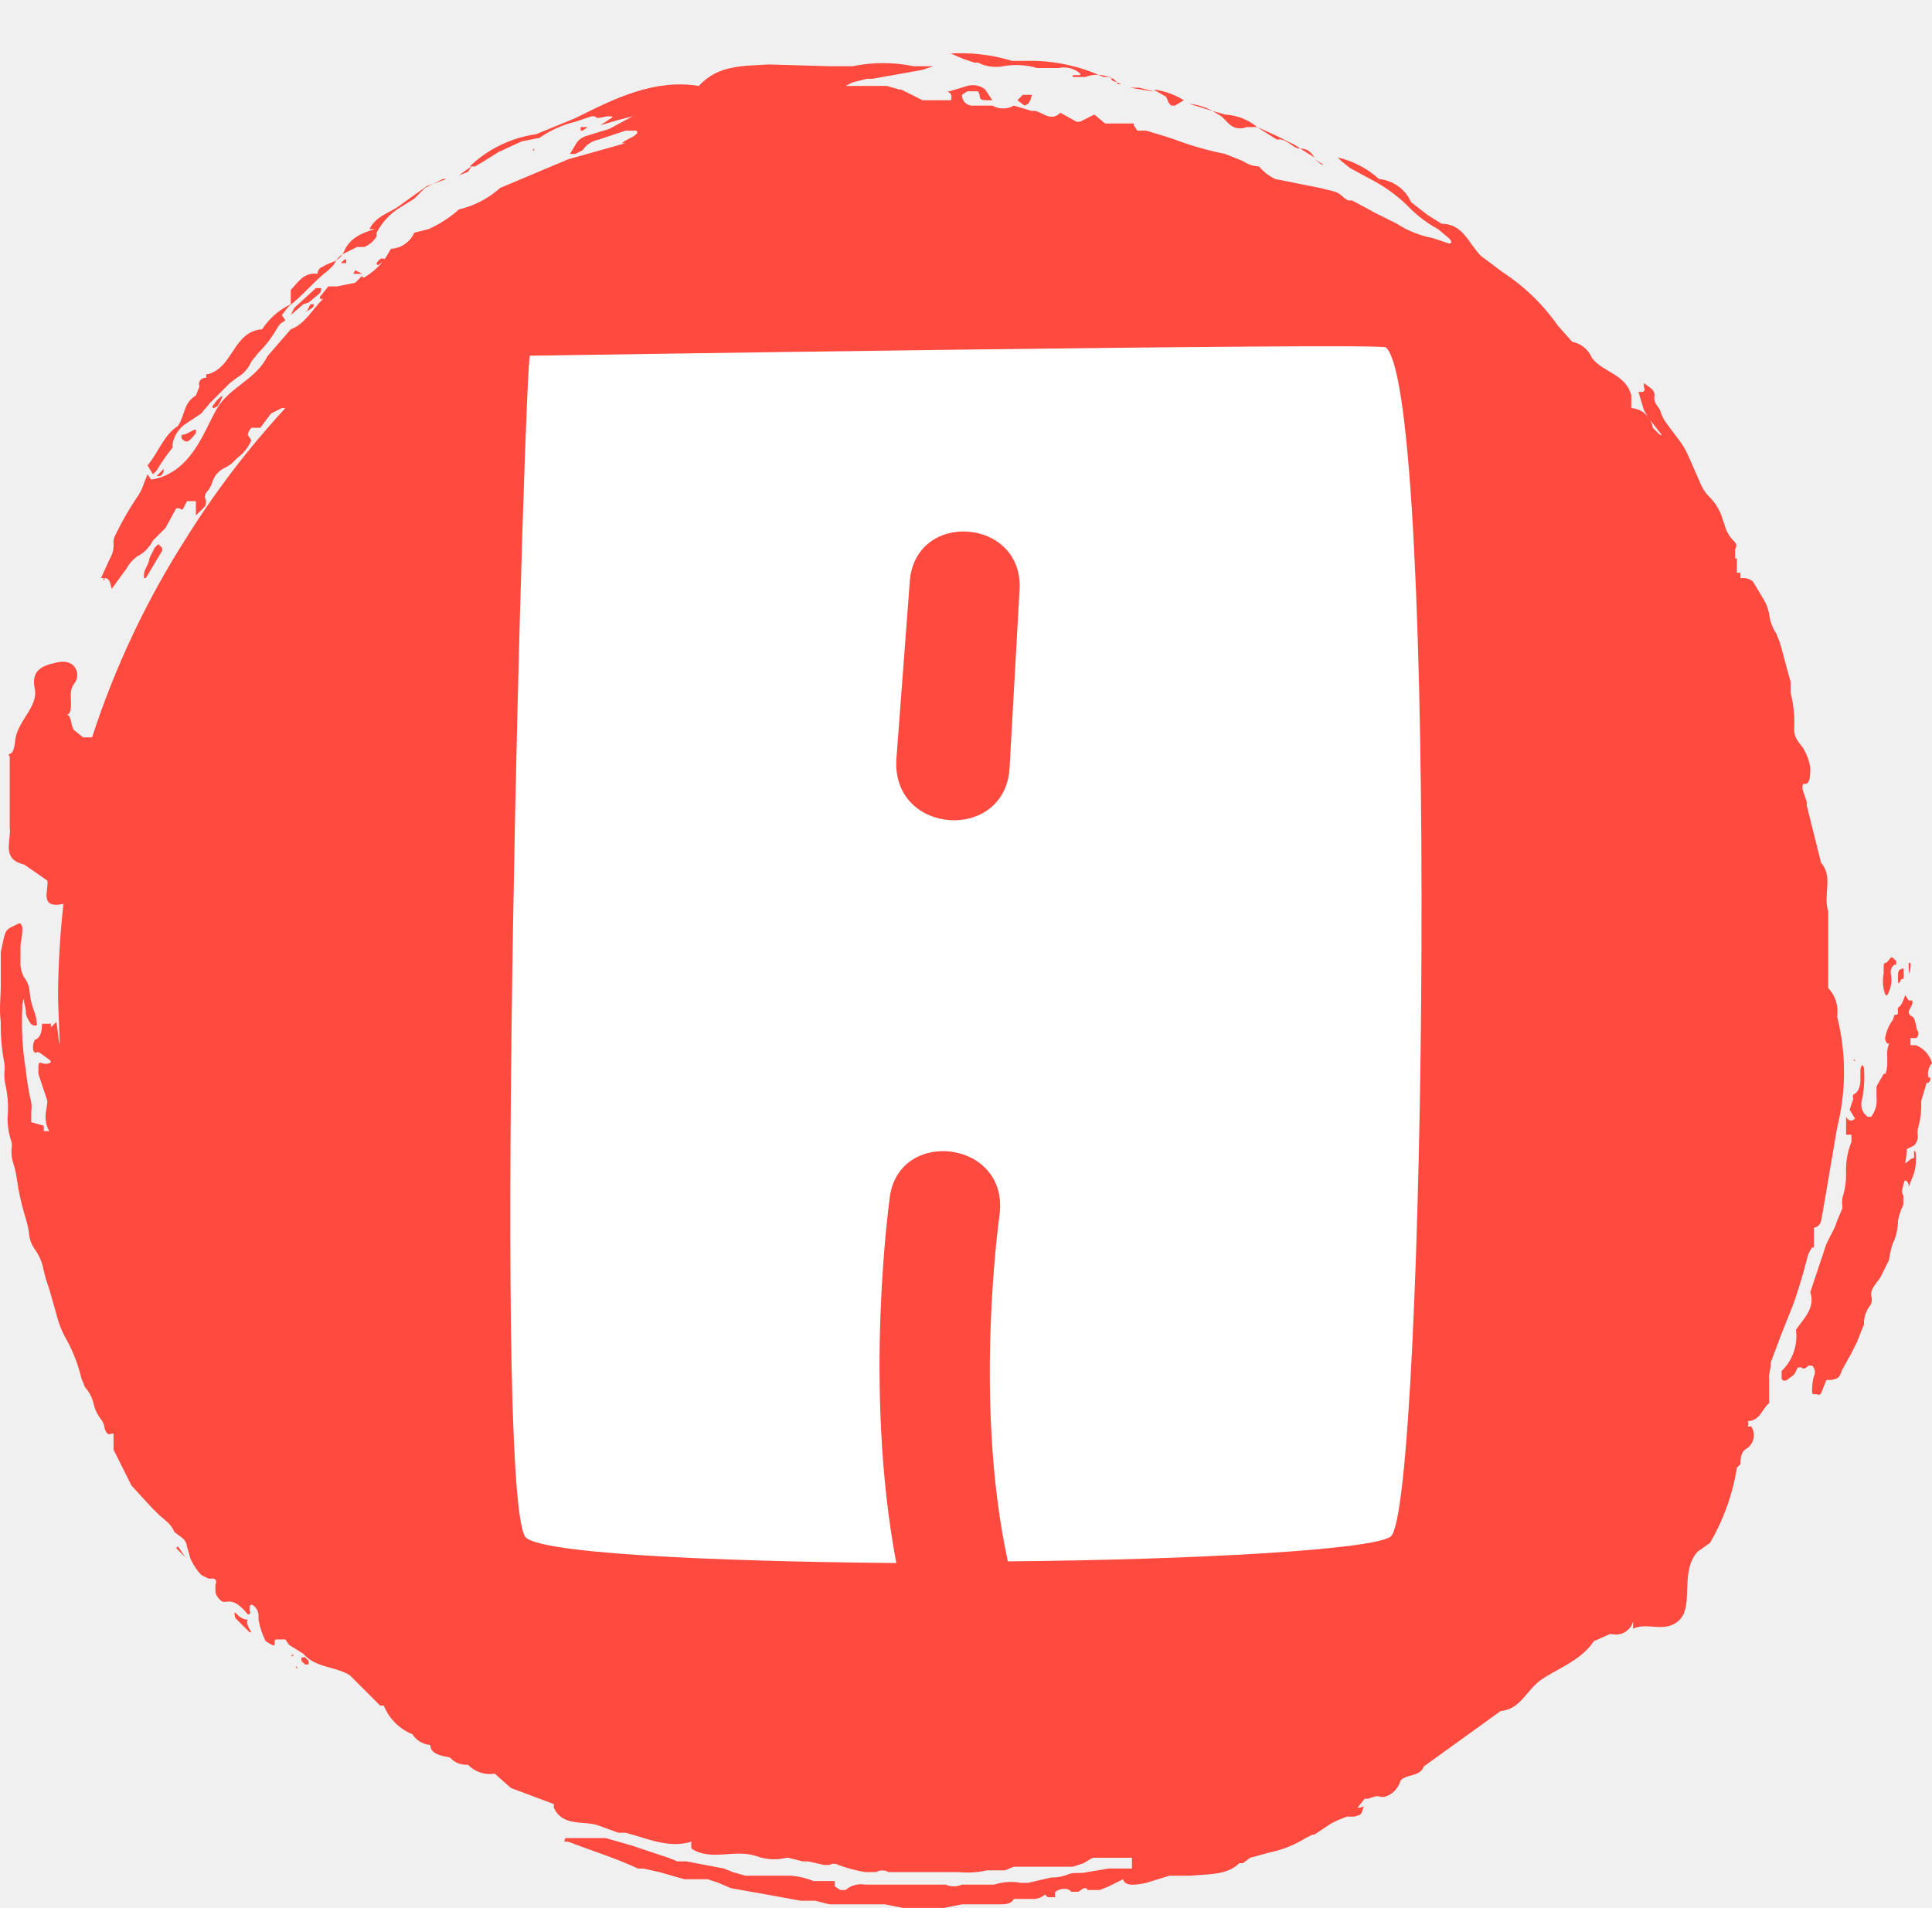
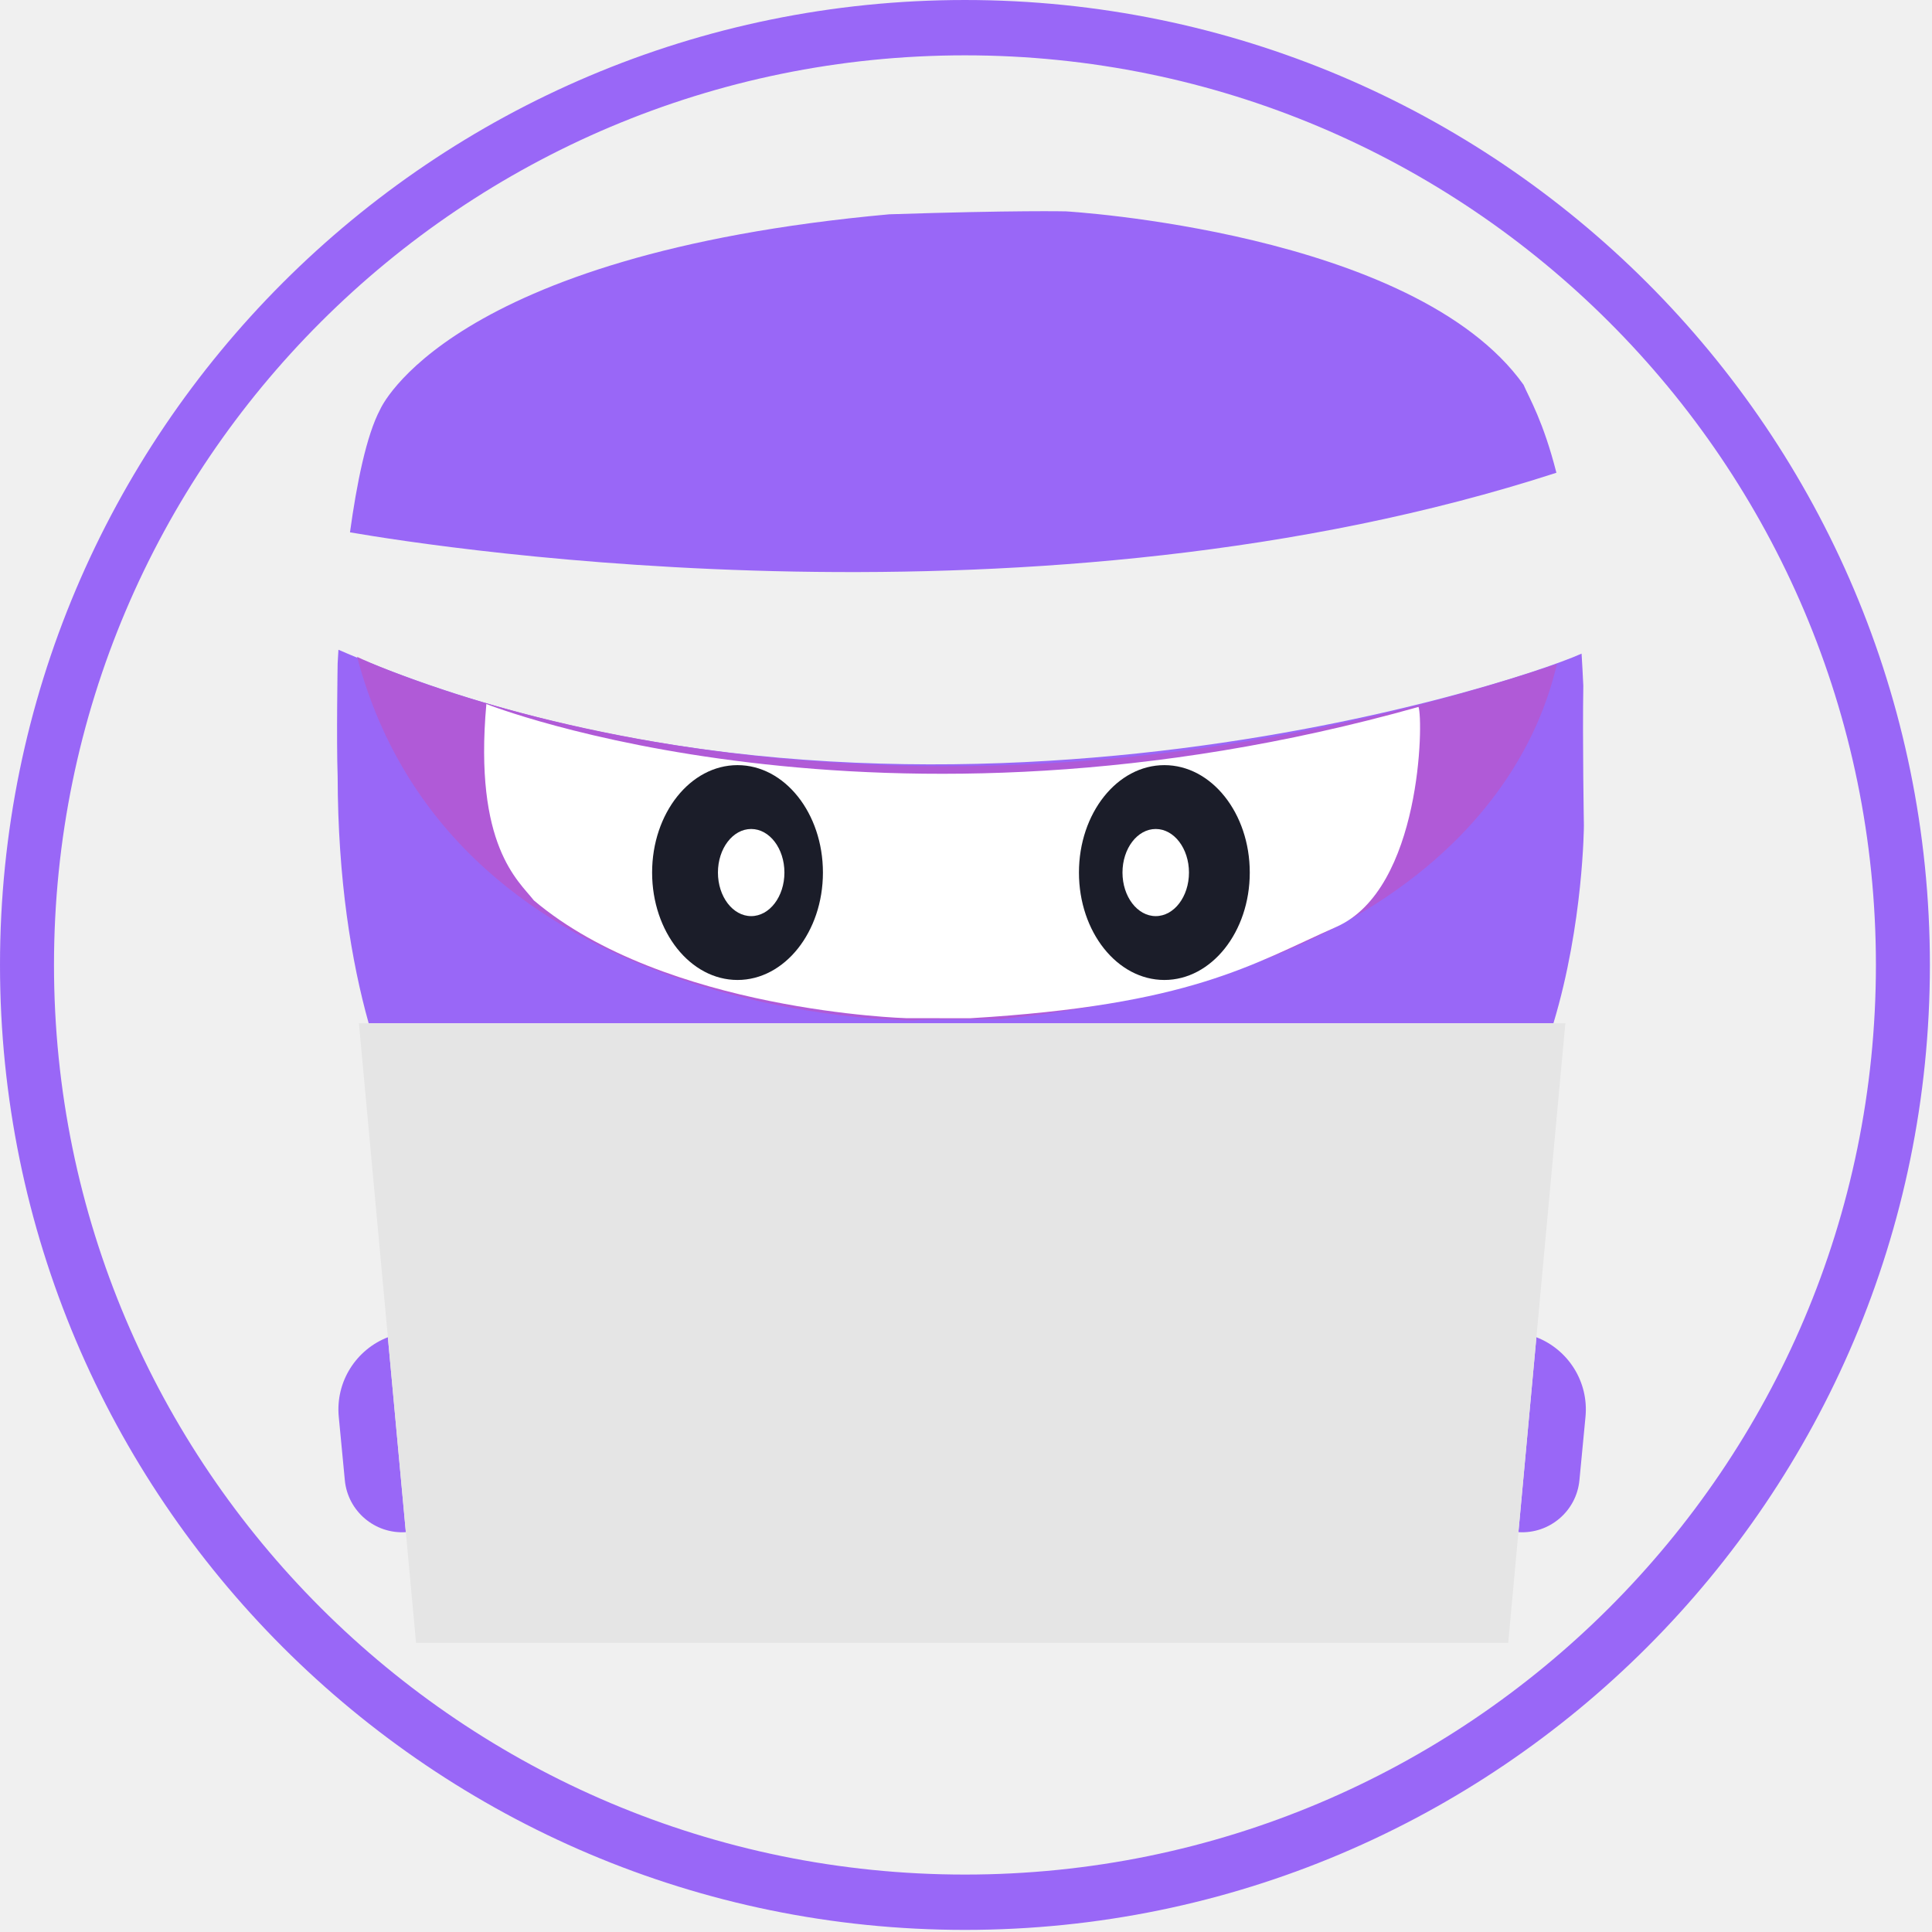
- <svg xmlns="http://www.w3.org/2000/svg" width="308.761" height="304.916" viewBox="0 0 106.008 104.687" class="css-1j8o68f" version="1.1" id="svg23">
-   <defs id="SvgjsDefs2684" />
-   <g id="SvgjsG2685" featurekey="rootContainer" transform="matrix(0.9820593,0,0,0.9820593,-0.05456052,0)" fill="#ff4a3f">
-     <g id="g17">
-       <path d="M19.8 15.3h.5l-.4-.2zm.5.1zm.8-.7c0 .1 0 .1.1.1l.4-.3c-.2-.1-.3-.1-.5.2zm.4-.2zm-4.1 2.3zm-.2.6l.3-.2c.1-.1.1-.2.1-.2h-.2l-.2.4c-.1-.1-.1 0 0 0zm2.2-2.9h-.1l-.2.2h.3zm-2.1 2.4l.6-.5c.1-.1.1-.2.1-.3h-.3l-1.2 1.1-.2.4.7-.6zm-1.1.8z" id="path3" />
-       <path d="M9.7 25v-.2a1.7 1.7 0 0 1 .7-1.1l.9-.6.5-.6.7-.7.4-.4.4-.3a1.9 1.9 0 0 0 .8-.9l.4-.5a5.9 5.9 0 0 0 1-1.3l.2-.3.3-.2-.2-.3.4-.5c.8-.6 1.4-1.4 2.2-2l.3-.3a1.4 1.4 0 0 1 .5-.6l.8-.4h.4a1.4 1.4 0 0 0 .7-.6V13a3.5 3.5 0 0 1 1.3-1.4l.8-.5.2-.2.4-.4 1-.5h.2l-1.1.4-1.4 1c-.6.5-1.4.6-1.8 1.4h.3c-.7.2-1.4.5-1.7 1.2s-.8.6-1.2.9a.4.4 0 0 0-.3.4c-.8-.1-1.1.5-1.5.9v.8a3.9 3.9 0 0 0-1.6 1.4c-1.6.1-1.6 2.1-3 2.5h-.1a.2.2 0 0 0 0 .2c-.3 0-.5.2-.4.5l-.2.5c-.7.4-.6 1.1-1 1.7-.8.5-1.1 1.5-1.7 2.2l.3.5.2-.2a11.6 11.6 0 0 1 .9-1.3zM53.9 3.3l.6.2h.2a2.2 2.2 0 0 0 1.4.2 4.1 4.1 0 0 1 1.9.1h1.2a1.4 1.4 0 0 1 1.2.3.1.1 0 0 1 0 .1H60a.1.1 0 0 0 0 .1h.7a1.8 1.8 0 0 1 1.3 0c.2 0 .1.1.2.2l.5.2h-.2c-.2-.4-.5-.4-.8-.4a9.7 9.7 0 0 0-4.3-.9h-.8A9.8 9.8 0 0 0 53 3h.2zm7.3 3.1zM50.3 4.7zm10.9 1.7h.2-.2zM19 14.7zm32.1-10zm17.6 2.2a.9.9 0 0 0 1 .2h.6a3.1 3.1 0 0 0-1.8-.7l-.7-.2.5.3zm-3.4-1.3c0 .1.1.2.2.3h.2l.5-.3a4.2 4.2 0 0 0-1.7-.6l.7.4zm7.4 2.7l.8.5c-.2-.3-.4-.5-.8-.5z" id="path5" />
-       <path d="M99 76.1l.6-1.6.6-1.5c.2-.5.6-1.8.8-2.6a1.7 1.7 0 0 1 .3-.7h.1v-1.1c.5-.1.4-.6.5-.9l.8-4.7a12.7 12.7 0 0 0 0-6.2 1.9 1.9 0 0 0-.5-1.6v-4.3c-.3-.9.3-1.9-.4-2.7L101 45a.4.4 0 0 0 0-.2l-.2-.6a.5.5 0 0 1 0-.4h.1c.3 0 .3-.5.3-.9a3 3 0 0 0-.4-1.1l-.3-.4a1.1 1.1 0 0 1-.2-.7 6.7 6.7 0 0 0-.2-2v-.6c-.2-.7-.4-1.5-.6-2.2l-.2-.5a2.5 2.5 0 0 1-.4-1.1 2.5 2.5 0 0 0-.3-.8l-.6-1a.8.8 0 0 0-.6-.2h-.1V32h-.2v-.8H97V31a.4.4 0 0 0 0-.1v-.2c.1-.2.1-.3-.1-.5a1.8 1.8 0 0 1-.4-.6l-.2-.6a2.9 2.9 0 0 0-.7-1.2 2.2 2.2 0 0 1-.5-.7l-.7-1.6a4.3 4.3 0 0 0-.6-1l-.6-.8a2.4 2.4 0 0 1-.4-.8l-.2-.3a.6.6 0 0 1-.1-.5.5.5 0 0 0-.2-.4l-.4-.3v.2c.1.2 0 .3-.1.3h-.2l.3 1 .3.5.7.9h-.1l-.2-.2-.2-.2a1.3 1.3 0 0 0-1.2-1.1v-.7c-.3-1.2-1.6-1.3-2.2-2.1a1.5 1.5 0 0 0-1.1-.9l-.8-.9a11.3 11.3 0 0 0-3.1-3l-.8-.6-.4-.3c-.7-.7-1-1.8-2.2-1.8l-.8-.5-.9-.7a2.2 2.2 0 0 0-1.8-1.3 5.1 5.1 0 0 0-2.3-1.2l.2.2.5.4 1.3.7a8.5 8.5 0 0 1 2.1 1.6 6.8 6.8 0 0 0 1.5 1.1l.6.5c.1.1.2.2.1.3H81l-.9-.3a5.6 5.6 0 0 1-2-.8l-1.2-.6-1.3-.7h-.2c-.3-.1-.4-.4-.8-.5l-.8-.2-2.5-.5a2.6 2.6 0 0 1-.9-.7 1.7 1.7 0 0 1-.9-.3l-1-.4a18.1 18.1 0 0 1-2.8-.8l-.6-.2-1-.3h-.5l-.2-.3v-.1h-1.6l-.6-.5-.4.2-.4.2h-.2l-.9-.5c-.6.6-1.1-.2-1.6-.1l-1-.3a1.2 1.2 0 0 1-1.2 0h-1.2a.6.6 0 0 1-.5-.6l.3-.2h.6a.7.7 0 0 1 .1.3c0 .2.2.2.5.2h.2l-.4-.6a1.1 1.1 0 0 0-1-.2l-1 .3H53c.3.2.2.3.2.5h-1.6l-.4-.2-.8-.4h-.1l-.7-.2h-2.3l.4-.2.8-.2h.3l1.7-.3 1.1-.2.6-.2h-1.1a8.4 8.4 0 0 0-3.4 0h-1.3L43 3.6c-1.4.1-2.8 0-3.9 1.2-2.5-.4-4.7.7-6.9 1.8l-2.2.9a6.7 6.7 0 0 0-3.7 1.8h.3l.5-.3.8-.5 1.3-.6 1-.2a6 6 0 0 1 2-.9l.9-.3h.2c.1.2.5 0 .7 0h.2c.1 0 .1.1 0 .1l-.6.4 1-.3.8-.2-1.3.7-1.3.4a1 1 0 0 0-.6.5l-.3.5h.3l.4-.2a1.4 1.4 0 0 1 .9-.6l1.5-.5h.5a.1.1 0 0 1 .1.2c-.2.2-.6.3-.8.5h.2l-3.2.9-3.8 1.6a5.2 5.2 0 0 1-2.3 1.2 6.6 6.6 0 0 1-1.7 1.1l-.8.2a1.5 1.5 0 0 1-1.3.9l-.3.5a3.7 3.7 0 0 1-1.2 1.1h-.1v-.1l-.2.2-.2.2-1 .2h-.5l-.4.5c-.1.1-.1.2 0 .2h.1c-.6.6-1 1.4-1.8 1.7L15 19.9c-.6 1.2-1.8 1.6-2.6 2.6s-1.4 3.9-3.9 4.3l-.2-.3-.2.5a2.7 2.7 0 0 1-.4.8 16.9 16.9 0 0 0-1.2 2.1.8.8 0 0 0-.1.5 1.4 1.4 0 0 1-.2.8l-.5 1.1h.2c.3 0 .3.3.4.6l.8-1.1a2.2 2.2 0 0 1 .6-.7 2 2 0 0 0 .9-.9l.3-.3.4-.4.6-1.1h.2c.1.1.1.1.2 0l.2-.4h.5v.8l.5-.5a.5.5 0 0 0 0-.5.4.4 0 0 1 .1-.3 1.5 1.5 0 0 0 .3-.5 1.3 1.3 0 0 1 .8-.9l.3-.2.3-.3a2.4 2.4 0 0 0 .8-1l-.2-.3c0-.1.1-.3.2-.4h.5l.6-.8.6-.3h.2a48.8 48.8 0 0 0-5.5 7.2h-.1.1a48.4 48.4 0 0 0-5.3 11.2h-.5l-.5-.4c-.2-.2-.1-.7-.4-.9h.1c.3-.5-.1-1.2.3-1.7s.1-1.4-.9-1.2-1.5.5-1.3 1.5-1 1.8-1.1 2.9-.5.5-.3.9v3.9c.1.8-.5 1.8.8 2.1l1.3.9c.1.5-.5 1.6.9 1.3a49.2 49.2 0 0 0-.3 5c0 1.1.1 2.2.1 3.3v-.4c-.1-.4-.1-.8-.2-1.3l-.3.3v-.2h-.5c0 .5-.1.8-.4.9a.9.9 0 0 0-.1.5c0 .1.1.3.2.2s.4.2.7.4-.2.3-.4.2-.2.1-.2.3v.3l.5 1.5c0 .3-.1.6-.1.9a1.7 1.7 0 0 0 .2.8h-.3v-.3l-.7-.2v-.6a1.5 1.5 0 0 0 0-.5 14.6 14.6 0 0 1-.3-1.8 16.6 16.6 0 0 1-.2-3.5.9.9 0 0 1 .1-.5v.2a2.9 2.9 0 0 1 .1.5.8.8 0 0 0 .1.4c.1.2.2.4.4.4s.1-.1.1-.2a2.1 2.1 0 0 0-.1-.5 4.2 4.2 0 0 1-.3-1.3 1.5 1.5 0 0 0-.3-.7 1.6 1.6 0 0 1-.2-.9v-.8c0-.3.1-.6.1-.9a.5.5 0 0 0-.1-.4h-.1c-.8.4-.7.2-1 1.6V55c0 .7-.1 1.4 0 2.1a10.8 10.8 0 0 0 .2 2.3 1.8 1.8 0 0 1 0 .5 3.1 3.1 0 0 0 .1.9 5.9 5.9 0 0 1 .1 1.3 3.9 3.9 0 0 0 .2 1.7 1.2 1.2 0 0 1 0 .4 2.1 2.1 0 0 0 .1.8 4.9 4.9 0 0 1 .2.9 14 14 0 0 0 .5 2.2 5 5 0 0 1 .2 1 1.7 1.7 0 0 0 .3.7 2.9 2.9 0 0 1 .5 1.2 8.5 8.5 0 0 0 .3 1l.4 1.4a5.4 5.4 0 0 0 .6 1.5 8.5 8.5 0 0 1 .8 2.1l.2.5a2.1 2.1 0 0 1 .5 1 2.1 2.1 0 0 0 .4.8 1 1 0 0 1 .2.5c.1.3.2.4.4.3h.1v.9l.5 1 .5 1 1.1 1.2.4.4c.3.3.7.5.9 1l.4.3a.7.7 0 0 1 .3.5l.2.7a3.3 3.3 0 0 0 .6.9l.4.2h.3a.2.2 0 0 1 .1.3 2.5 2.5 0 0 0 0 .5.9.9 0 0 0 .4.5h.2c.4-.1.8.2 1.2.7h.1c0-.1.1-.1 0-.2v-.2c0-.1.1-.2.2-.1a.7.7 0 0 1 .3.6v.2a4.3 4.3 0 0 0 .4 1.2c.5.3.5.3.5.1s0-.2.2-.2h.4l.2.3.8.5c.7.8 1.8.7 2.6 1.2l1.7 1.7h.2a2.9 2.9 0 0 0 1.6 1.6 1.3 1.3 0 0 0 1 .6c0 .5.6.6 1.1.7a1.2 1.2 0 0 0 .8.4h.2a1.7 1.7 0 0 0 1.5.5l.9.8 2.4.9v.2c.5 1.1 1.7.7 2.5 1l1.1.4h.4c1.2.3 2.4.9 3.7.5a.7.7 0 0 0 0 .4c1.1.7 2.4 0 3.6.4a2.9 2.9 0 0 0 1.7.1h.1l.8.2h.3l.9.2h.3a.5.5 0 0 1 .5 0 7.9 7.9 0 0 0 1.5.4h.6a.7.7 0 0 1 .7 0h3.9a5 5 0 0 0 1.6-.1h1l.5-.2H60l.6-.2.5-.3h2.2v.6H62l-1.2.2c-.4.1-.7 0-1 .1a2.4 2.4 0 0 1-1 .2l-1.3.3h-.4a3.1 3.1 0 0 0-1.5.1h-1.8a1.1 1.1 0 0 1-.9 0h-4.5a1.3 1.3 0 0 0-1.1.3H47l-.3-.2v-.3h-1.2a4.1 4.1 0 0 0-1.3-.3h-2.5l-.7-.2-.5-.2-2.1-.4h-.5l-.5-.2-2.1-.7-1.4-.4h-2.2c-.1 0-.1.1-.1.2h.2c1.3.5 2.6.9 3.9 1.5h.3l.9.2 1.4.4h1.3l.6.2.7.3 1.7.3 1.1.2 1.1.2h.8l.8.2h3.1l1 .2h2.3l1-.2H56c.4 0 .6-.1.7-.3h1a1 1 0 0 0 .8-.3c-.1.1 0 .1.1.2h.4v-.2c0-.1 0-.1.2-.2s.6-.1.7.1h.4l.3-.2c.2 0 .2 0 .2.1h.7l.5-.2.8-.4c.1.3.4.4 1.3.2l1.3-.4h1.2c.9-.1 2 0 2.7-.7h.2l.4-.3 1.1-.3a6.1 6.1 0 0 0 2-.8l.4-.2h.1l.9-.6.4-.2.5-.2h.4c.4-.1.4-.1.5-.4s0-.1-.2-.1h-.1l.4-.5h.2c.3-.1.5-.2.7-.1h.2a1.3 1.3 0 0 0 .9-.9c.3-.4 1.1-.2 1.3-.8l4.3-3.1c1.1-.1 1.4-1.1 2.2-1.7s2.3-1.1 3-2.2l.9-.4h.1a1 1 0 0 0 1.2-.7v.4c.8-.4 1.8.3 2.6-.5s0-2.7 1-3.8l.7-.5a12.1 12.1 0 0 0 1.5-4.2l.2-.2c0-.3 0-.7.4-.9a.9.9 0 0 0 .2-1.2h-.2a.3.3 0 0 0 0-.3c.7 0 .8-.7 1.2-1V77a.5.5 0 0 1 0-.2 3.8 3.8 0 0 0 .1-.7zM5.9 32.2z" id="path7" />
-       <path d="M26.4 9.3l-.3.2-.4.3.5-.2zm6.1-2h.1l.3-.2h-.4zm-2.6 1l-.1.1h.1v-.1zm-1.5 1.4zm1.3-.2zm-6.3 3.1zM9.2 26.2l-.4.4H9a.4.4 0 0 0 .2-.4zm3-3.5a2.1 2.1 0 0 0 .3-.6 1.5 1.5 0 0 0-.5.5c-.1.1-.1.2 0 .2zM11 24.2V24c-.2 0-.5.3-.8.3v.2c.3.3.4.2.8-.3zm3 66.2zM73.9 9.2h.1l-.5-.3zm-2.5-1.4c.5-.1.8.4 1.2.5h.1l-.3-.2-1-.5-1.1-.5.3.2zM52.8 3.1zm11.7 2h-.1l-1.2-.2h.5zm2 .7l1.3.4a3.3 3.3 0 0 0-1.3-.4zm-9 0a1 1 0 0 0 .2-.5h-.5l-.3.3.4.3zm9 1.6zM49.9 4.2zm2.9.7zM48.5 4zm13.8 2.1a.5.5 0 0 0 0 .1zm44.8 52.3h-.3V58h.3c.1 0 .2-.3.1-.4s-.1-.7-.3-.8a.3.3 0 0 1-.2-.3l.2-.4a.4.4 0 0 0 0-.2h-.2l-.2-.3c-.1.3-.2.6-.4.7a.5.5 0 0 0 0 .2c0 .1 0 .2-.1.2h-.1a1.1 1.1 0 0 1-.1.3 2.3 2.3 0 0 0-.4.9.4.4 0 0 0 .1.4h.1a1.7 1.7 0 0 0-.1.8v.4a1.8 1.8 0 0 1-.1.5h-.1l-.4.7v.6a1.5 1.5 0 0 1-.3 1.1h-.2l-.2-.2a.9.9 0 0 1-.1-.8 6.5 6.5 0 0 0 .1-1.7c0-.1-.1-.2-.1-.2a.5.5 0 0 0-.1.3v.6c0 .2-.1.6-.3.7s-.1.2-.1.3l-.2.6.3.5c-.2.2-.4.1-.5-.1v1h.3v.4a4.2 4.2 0 0 0-.3 1.4 3.3 3.3 0 0 0 0 .4 4 4 0 0 1-.2 1.3 2 2 0 0 0 0 .6l-.3.7a3.2 3.2 0 0 1-.3.7l-.3.6-.9 2.7c.3.9-.4 1.5-.8 2.1a2.7 2.7 0 0 1-.8 2.3v.4c0 .1.1.2.3.1l.4-.3.2-.4h.2c.1.1.2.1.4-.1h.2a.5.5 0 0 1 .1.6 2.9 2.9 0 0 0-.1.8c0 .1 0 .2.1.2h.2c.1.1.2 0 .3-.3l.2-.5h.3c.4-.1.4-.1.6-.6l.5-.9.3-.6.4-1a1.6 1.6 0 0 1 .3-1 .6.6 0 0 0 .1-.6c0-.2 0-.3.2-.6l.3-.4.5-1a4.7 4.7 0 0 1 .2-.9 3 3 0 0 0 .3-1.3 3.8 3.8 0 0 1 .3-.9v-.5c-.1-.2-.1-.2 0-.6s.1-.2.2-.2a.4.4 0 0 1 .1.3l.2-.5a2.3 2.3 0 0 0 .2-.9v-.3c0-.1 0-.3-.1-.3v.4c-.2 0-.3.2-.5.3a6.4 6.4 0 0 0 .1-.8l.4-.2a.7.7 0 0 0 .2-.6 1.4 1.4 0 0 1 0-.3 4.8 4.8 0 0 0 .2-1.4v-.2l.3-1h.1a.3.3 0 0 0 .1-.3h-.1a.9.9 0 0 1 .2-.8 1.5 1.5 0 0 0-.9-1zm-1.2 7.8zm-.2-9.9zm0 0zM9.1 30.8a.3.3 0 0 0 0-.2l-.2-.2-.2.2-.3.6c0 .3-.3.6-.3.9v.2h.1zm96.3 24.8h.1a1.7 1.7 0 0 0 .2-1.2.5.5 0 0 1 .2-.5h.1v-.2l-.2-.2h-.1c-.1.1-.2.3-.3.3s-.1.1-.1.3v.3a2.2 2.2 0 0 0 .1 1.2zM13.2 90.1c-.1 0 0 .2 0 .3l.8.8h.1c-.2-.3-.3-.6-.2-.7a.9.9 0 0 1-.5-.2zm.8.3zm92.3-35.7h.1a2 2 0 0 0 0-.6c-.3.1-.3.1-.3.6s.1.1.2 0z" id="path9" />
-       <path d="M106.7 62a.6.6 0 0 0 .1-.5c0-.1-.1-.2-.1-.1h-.2v.2c0 .4.1.5.2.4zm.1-8.2h-.1v.6a1 1 0 0 0 .1-.6zM17.1 92.6h-.2v.2l.2.2h.2v-.2zm86.6-33.3c0-.1 0-.1-.1-.1zM9.9 86.5l.5.5-.4-.6z" id="path11" />
-       <circle cx="10.5" cy="87.1" transform="rotate(-24.8 10.4 87.159)" id="circle13" />
-       <path d="M9.7 30.1h-.1v.2-.2h.1zm83.2-6.6l-.2-.3h-.1zm-14.7 77.1zM5.9 32.2zm-.1.2a.3.3 0 0 0 .1-.2v.2zm1.9-4.9zM61.5 2.4zm42.8 58.2v.1-.1zM16.4 92.5h-.1c.1.1.2 0 .1-.1zm.2.7h.1l-.1-.1v.1zm73.9-71.3zm15.2 34.4zM14.6 91.7zm92.1-37zm-.8 11.4zM34.6 0z" id="path15" />
+ <svg xmlns="http://www.w3.org/2000/svg" width="100%" height="100%" viewBox="0 0 770 770" version="1.1" xml:space="preserve" style="fill-rule:evenodd;clip-rule:evenodd;stroke-linejoin:round;stroke-miterlimit:2;">
+   <g transform="matrix(1,0,0,1,-155.42,-155.42)">
+     <g transform="matrix(1.07582,0,0,1.07582,-24.627,63.8352)">
+       <path id="f_border" d="M524.836,85.131C722.132,85.131 882.312,245.311 882.312,442.608C882.312,639.904 722.132,800.084 524.836,800.084C327.539,800.084 167.359,639.904 167.359,442.608C167.359,245.311 327.539,85.131 524.836,85.131ZM524.836,105.63C338.577,105.63 187.359,256.625 187.359,442.608C187.359,628.591 338.577,779.585 524.836,779.585C711.094,779.585 862.312,628.591 862.312,442.608C862.312,256.625 711.094,105.63 524.836,105.63Z" style="fill:rgb(153,103,247);" />
+     </g>
+     <g transform="matrix(1,0,0,1,14.0411,97.3924)">
+       <path id="c_outer_mask" d="M288.313,465.839C281.473,441.398 276.032,408.775 275.949,367.415C275.431,352.948 275.949,322.391 275.949,322.391C275.949,322.391 276.047,320.414 276.266,316.991C495.123,411.687 741.875,331.909 771.717,318.534C771.975,322.654 772.207,326.935 772.408,331.384C772.055,353.147 772.642,387.018 772.642,387.018C772.642,387.018 772.491,426.048 760.504,465.839L288.313,465.839ZM280.866,270.187C283.504,251.017 287.383,231.491 292.915,221.168C292.915,221.168 319.473,159.437 495.804,143.436C546.446,141.79 566.161,142.263 566.161,142.263C566.161,142.263 704.947,150.201 748.583,211.361C750.977,216.89 756.477,225.999 761.685,246.443C555.51,313.325 318.494,276.675 280.866,270.187Z" style="fill:rgb(153,103,247);" />
+     </g>
+     <g transform="matrix(1,0,0,1,14.0411,97.3924)">
+       <path id="inner_mask" d="M283.711,319.822C283.711,319.822 483.265,415.933 762.033,322.636C758.996,330.427 742.379,443.58 540,464.218C505.811,464.218 505.811,464.72 505.811,464.72C505.811,464.72 322.437,466.239 283.711,319.822Z" style="fill:rgb(176,90,215);" />
+     </g>
+     <g transform="matrix(1,0,0,1,14.0411,97.3924)">
+       <path id="face" d="M335.218,338.617C335.218,338.617 491.23,400.401 706.728,339.775C708.693,344.99 707.931,412.368 674.035,427.411C640.139,442.454 615.981,458.619 527.995,463.853C502.508,463.853 502.508,463.822 502.508,463.822C502.508,463.822 406.427,461.084 354.138,416.873C348.083,409.043 330.144,395.243 335.218,338.617Z" style="fill:white;" />
+     </g>
+     <g transform="matrix(1,0,0,1,14.0411,97.3924)">
+       <path id="cr_hand" d="M753.71,590.986C766.28,595.852 774.625,608.633 773.278,622.704L770.86,647.973C769.677,660.338 758.858,669.475 746.547,668.666L753.71,590.986Z" style="fill:rgb(153,103,247);" />
+     </g>
+     <g transform="matrix(1,0,0,1,14.0411,97.3924)">
+       <path id="cl_hand" d="M295.962,590.986L303.125,668.666C290.813,669.475 279.994,660.338 278.811,647.973L276.393,622.704C275.046,608.633 283.392,595.852 295.962,590.986Z" style="fill:rgb(153,103,247);" />
+     </g>
+     <g transform="matrix(1.28518,0,0,1.29523,22.2653,-65.0372)">
+       <ellipse id="r_eye" cx="464.691" cy="438.697" rx="26.486" ry="33.053" style="fill:rgb(27,29,41);" />
+     </g>
+     <g transform="matrix(0.932389,0,0,0.979317,58.4589,116.274)">
+       <ellipse id="r_pupil" cx="598.009" cy="395.074" rx="14.21" ry="17.73" style="fill:white;" />
+     </g>
+     <g transform="matrix(-1.28518,0,0,1.29523,1046.57,-65.0372)">
+       <ellipse id="l_eye" cx="464.691" cy="438.697" rx="26.486" ry="33.053" style="fill:rgb(27,29,41);" />
+     </g>
+     <g transform="matrix(-0.932389,0,0,0.979317,1012.38,116.274)">
+       <ellipse id="l_pupil" cx="598.009" cy="395.074" rx="14.21" ry="17.73" style="fill:white;" />
+     </g>
+     <g transform="matrix(-1.02948,-1.26076e-16,1.22465e-16,-1,866.018,1350.16)">
+       <path id="laptop" d="M551.3,786.927L84.243,786.927L106.361,540L529.183,540L551.3,786.927Z" style="fill:rgb(229,229,229);" />
    </g>
  </g>
-   <g id="SvgjsG2686" featurekey="nameFeature-0" transform="matrix(2.284354,0,0,2.284354,27.98006,-5.60952)" fill="#ffffff">
-     <path d="M9.6 16.48 l-0.32 4.24 c-0.08 1.8 2.6 1.96 2.72 0.2 l0.24 -4.28 c0.12 -1.76 -2.56 -1.96 -2.64 -0.16 z M0.48 11 l0 0 c0.04 0 20.48 -0.32 20.56 -0.2 c1.28 1.12 0.96 27.8 0.12 28.56 c-0.4 0.32 -4.64 0.56 -9.2 0.6 c-0.84 -3.84 -0.2 -8.32 -0.2 -8.32 c0.24 -1.8 -2.44 -2.12 -2.64 -0.4 c0 0.04 -0.64 4.52 0.16 8.76 c-4.56 -0.04 -8.68 -0.24 -8.92 -0.64 c-0.8 -1.44 0 -28.28 0.12 -28.36 z" id="path20" />
-   </g>
</svg>
